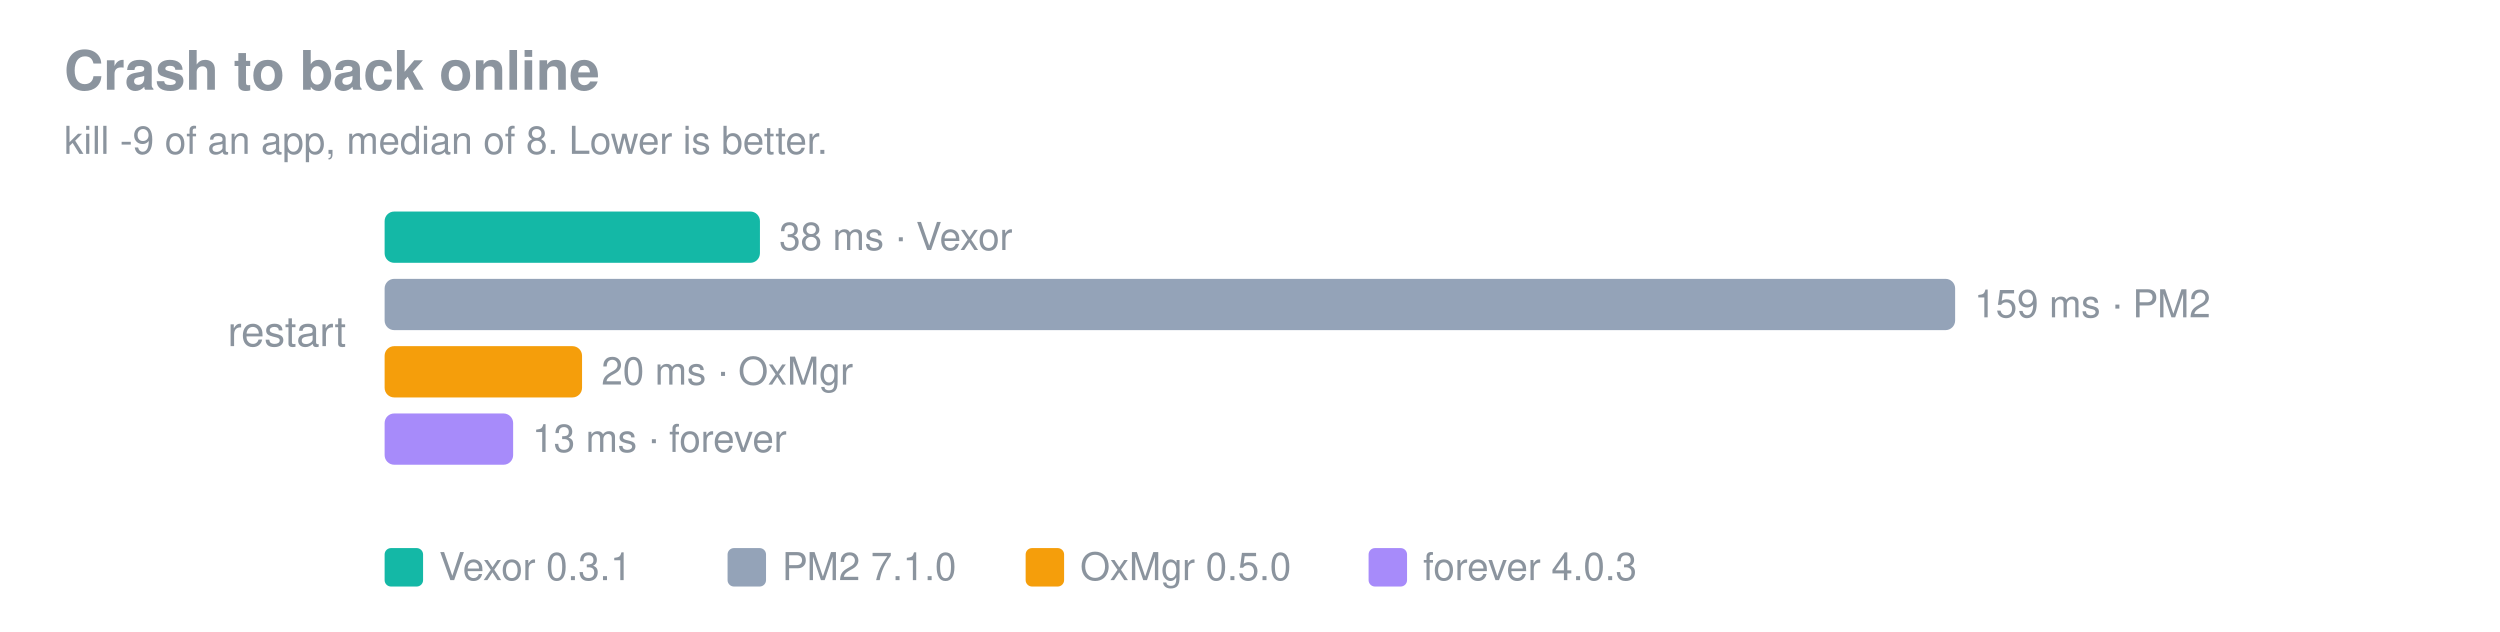
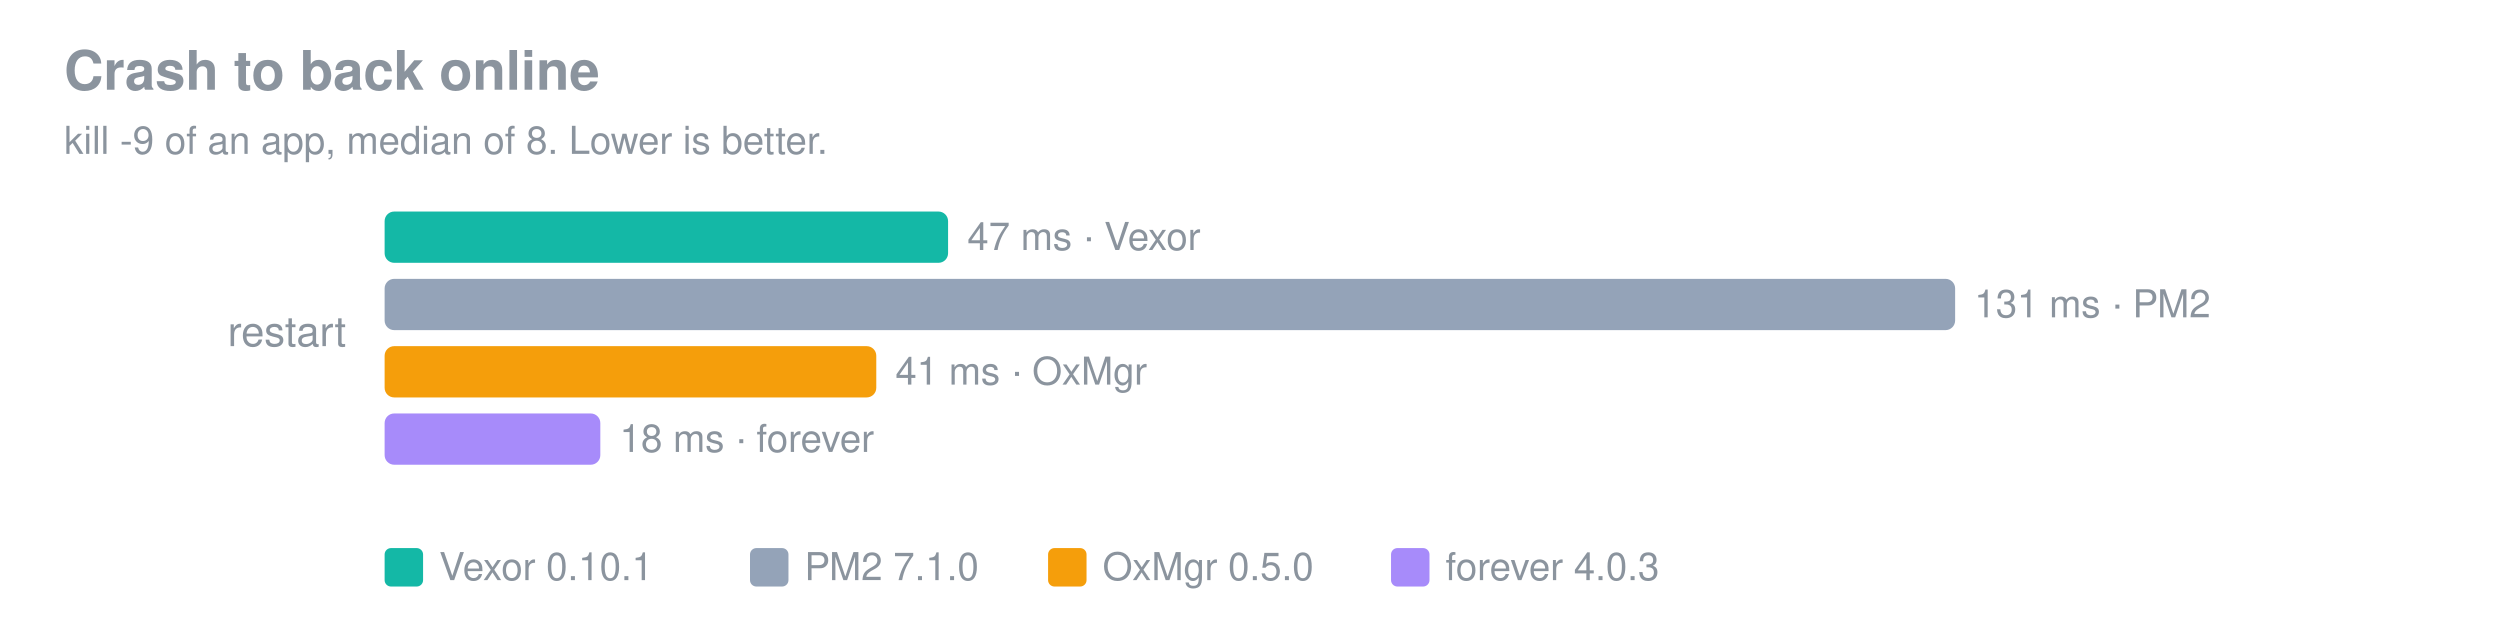
<svg xmlns="http://www.w3.org/2000/svg" viewBox="0 0 780 197" width="780" height="197" font-family="-apple-system,Segoe UI,Helvetica,Arial,sans-serif">
  <style>.t{font-size:17px;font-weight:600;fill:#8b949e}.s{font-size:12px;fill:#8b949e}.l{font-size:13px;fill:#8b949e}.v{font-size:12px;fill:#8b949e}</style>
  <text x="20" y="28" class="t">Crash to back online</text>
  <text x="20" y="48" class="s">kill -9 of an app, median of 8. Lower is better.</text>
  <text x="108" y="108" text-anchor="end" class="l">restart</text>
-   <rect x="120" y="66" width="117.1" height="16" rx="3" fill="#14b8a6" />
-   <text x="243.107" y="78" class="v">38 ms · Vexor</text>
+   <rect x="120" y="66" width="175.8" height="16" rx="3" fill="#14b8a6" />
+   <text x="301.802" y="78" class="v">47 ms · Vexor</text>
  <rect x="120" y="87" width="490.0" height="16" rx="3" fill="#94a3b8" />
-   <text x="616" y="99" class="v">159 ms · PM2</text>
-   <rect x="120" y="108" width="61.6" height="16" rx="3" fill="#f59e0b" />
-   <text x="187.635" y="120" class="v">20 ms · OxMgr</text>
-   <rect x="120" y="129" width="40.1" height="16" rx="3" fill="#a78bfa" />
-   <text x="166.063" y="141" class="v">13 ms · forever</text>
+   <text x="616" y="99" class="v">131 ms · PM2</text>
+   <rect x="120" y="108" width="153.4" height="16" rx="3" fill="#f59e0b" />
+   <text x="279.359" y="120" class="v">41 ms · OxMgr</text>
+   <rect x="120" y="129" width="67.3" height="16" rx="3" fill="#a78bfa" />
+   <text x="193.328" y="141" class="v">18 ms · forever</text>
  <rect x="120" y="171" width="12" height="12" rx="2" fill="#14b8a6" />
-   <text x="137" y="181" class="v">Vexor 0.3.1</text>
-   <rect x="227" y="171" width="12" height="12" rx="2" fill="#94a3b8" />
-   <text x="244" y="181" class="v">PM2 7.1.0</text>
-   <rect x="320" y="171" width="12" height="12" rx="2" fill="#f59e0b" />
-   <text x="337" y="181" class="v">OxMgr 0.5.0</text>
-   <rect x="427" y="171" width="12" height="12" rx="2" fill="#a78bfa" />
-   <text x="444" y="181" class="v">forever 4.0.3</text>
+   <text x="137" y="181" class="v">Vexor 0.10.1</text>
+   <rect x="234" y="171" width="12" height="12" rx="2" fill="#94a3b8" />
+   <text x="251" y="181" class="v">PM2 7.1.0</text>
+   <rect x="327" y="171" width="12" height="12" rx="2" fill="#f59e0b" />
+   <text x="344" y="181" class="v">OxMgr 0.5.0</text>
+   <rect x="434" y="171" width="12" height="12" rx="2" fill="#a78bfa" />
+   <text x="451" y="181" class="v">forever 4.0.3</text>
</svg>
